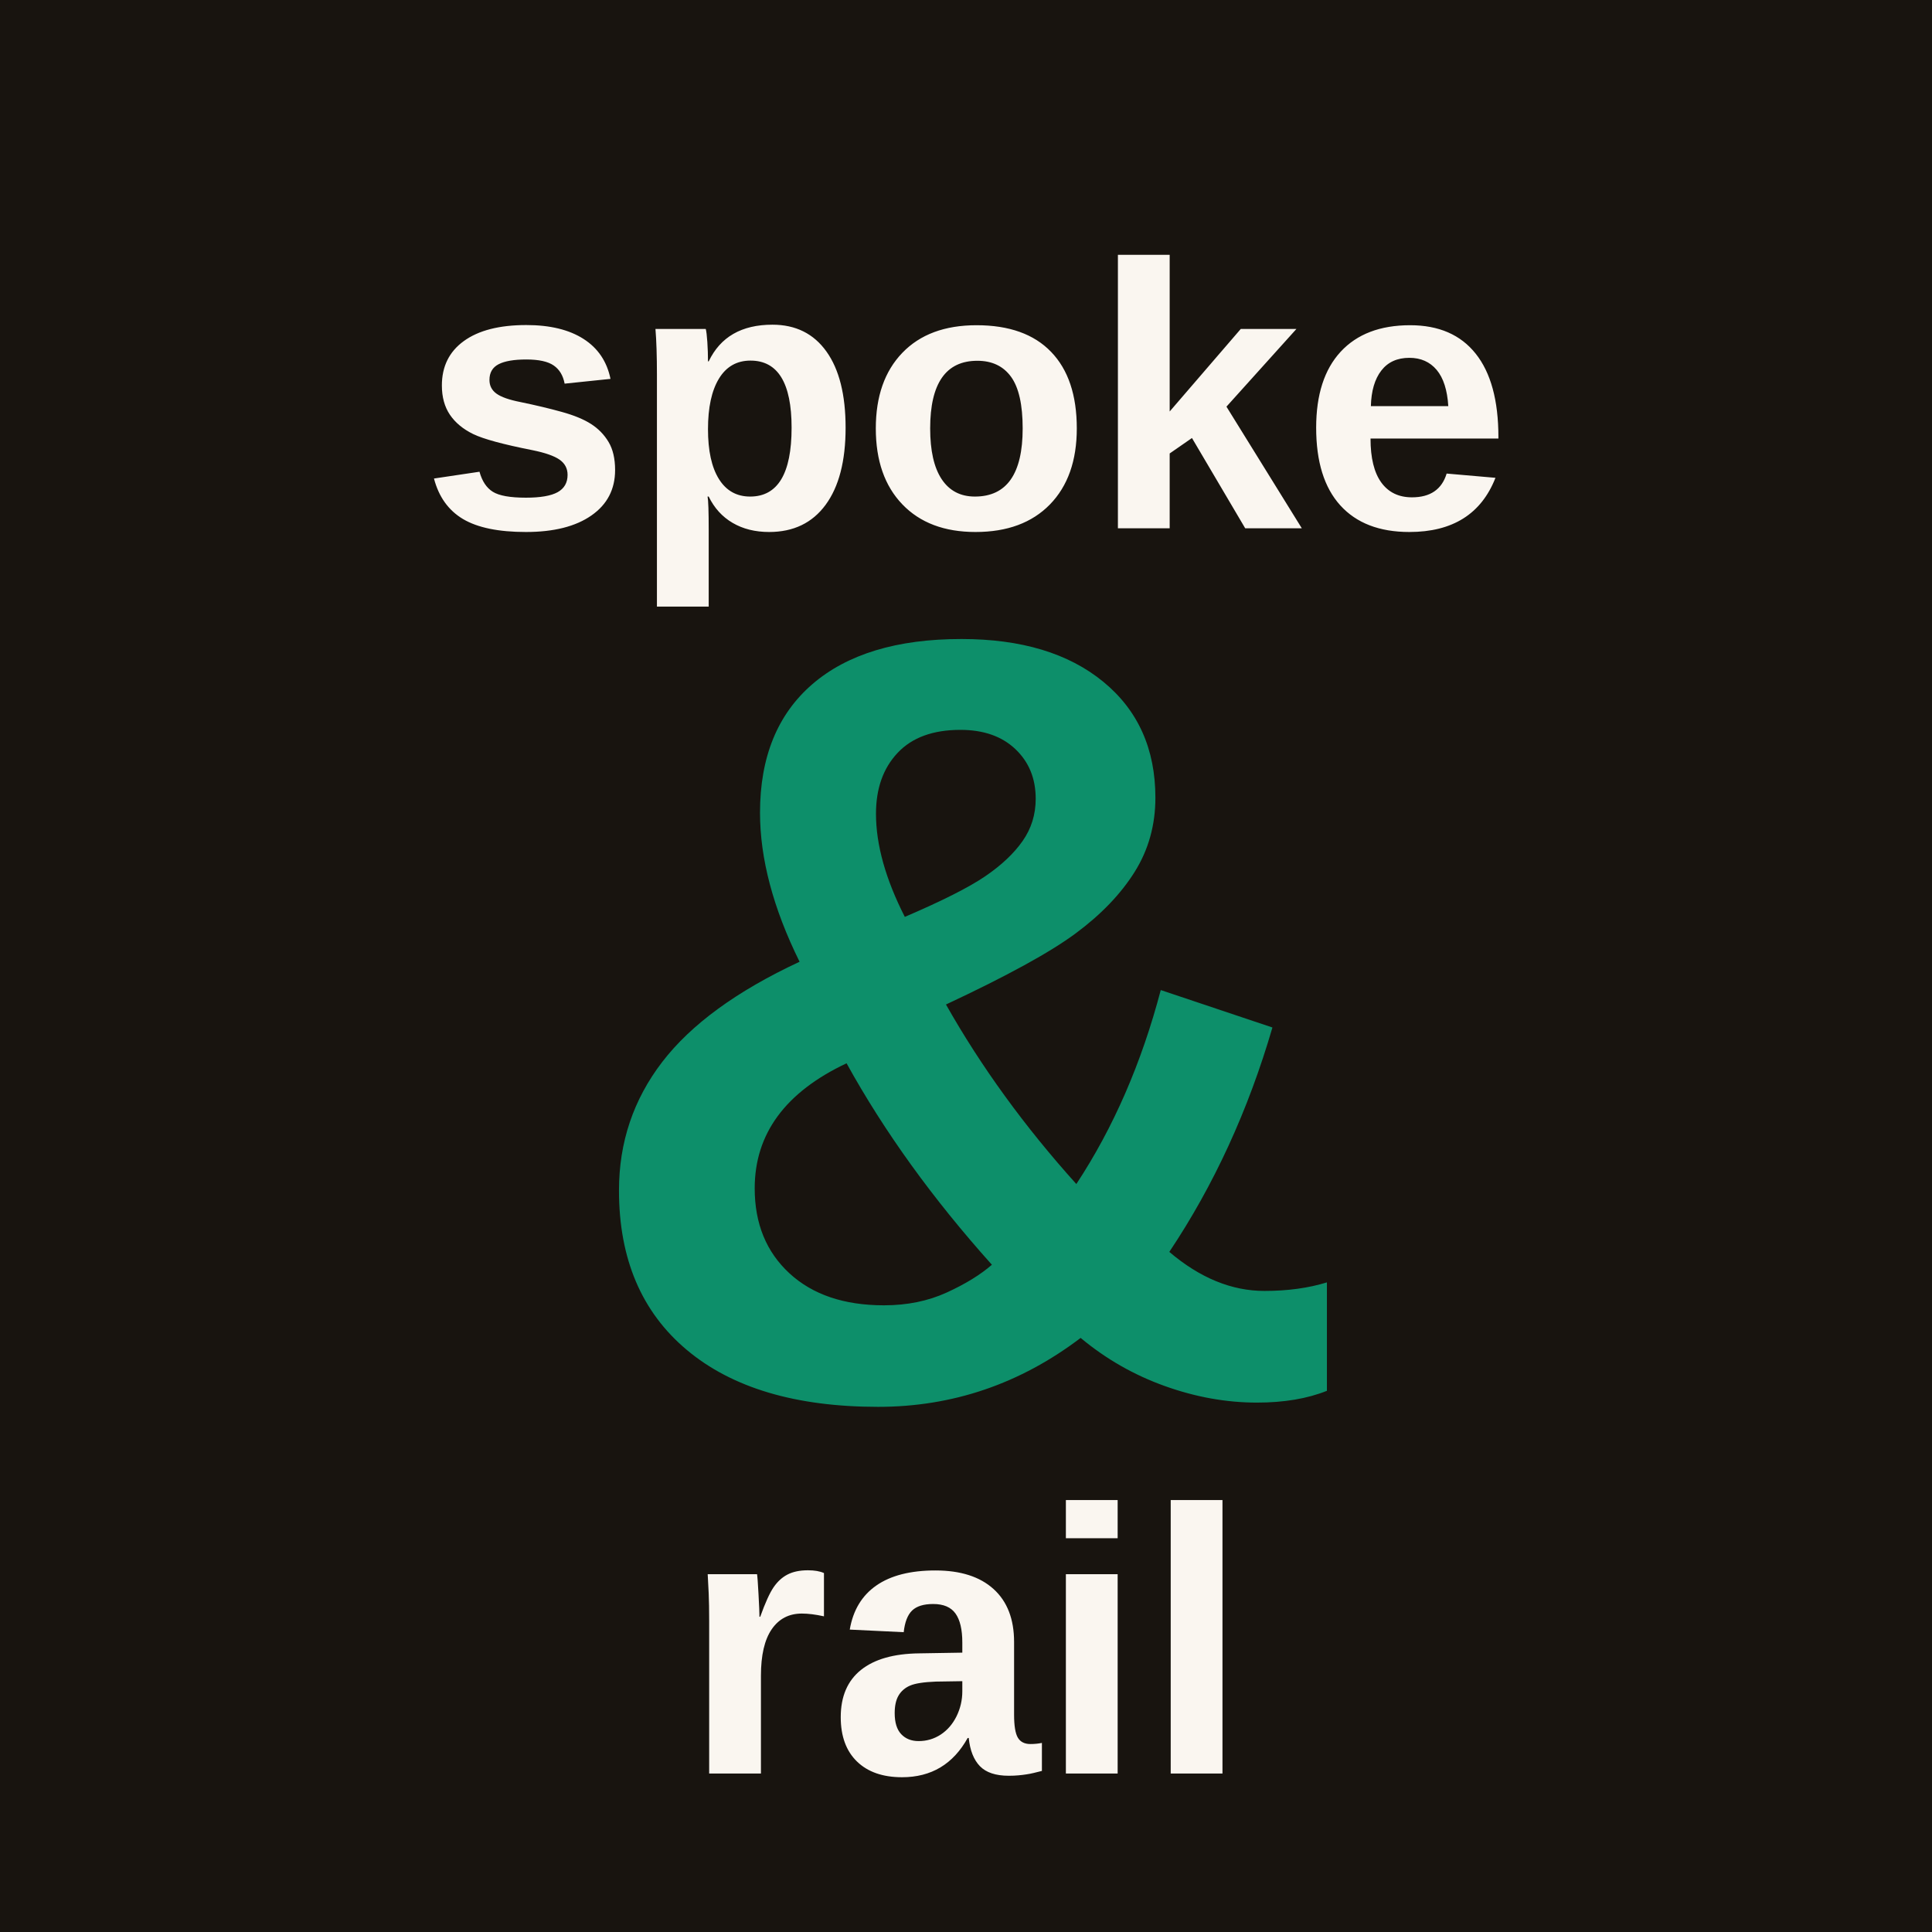
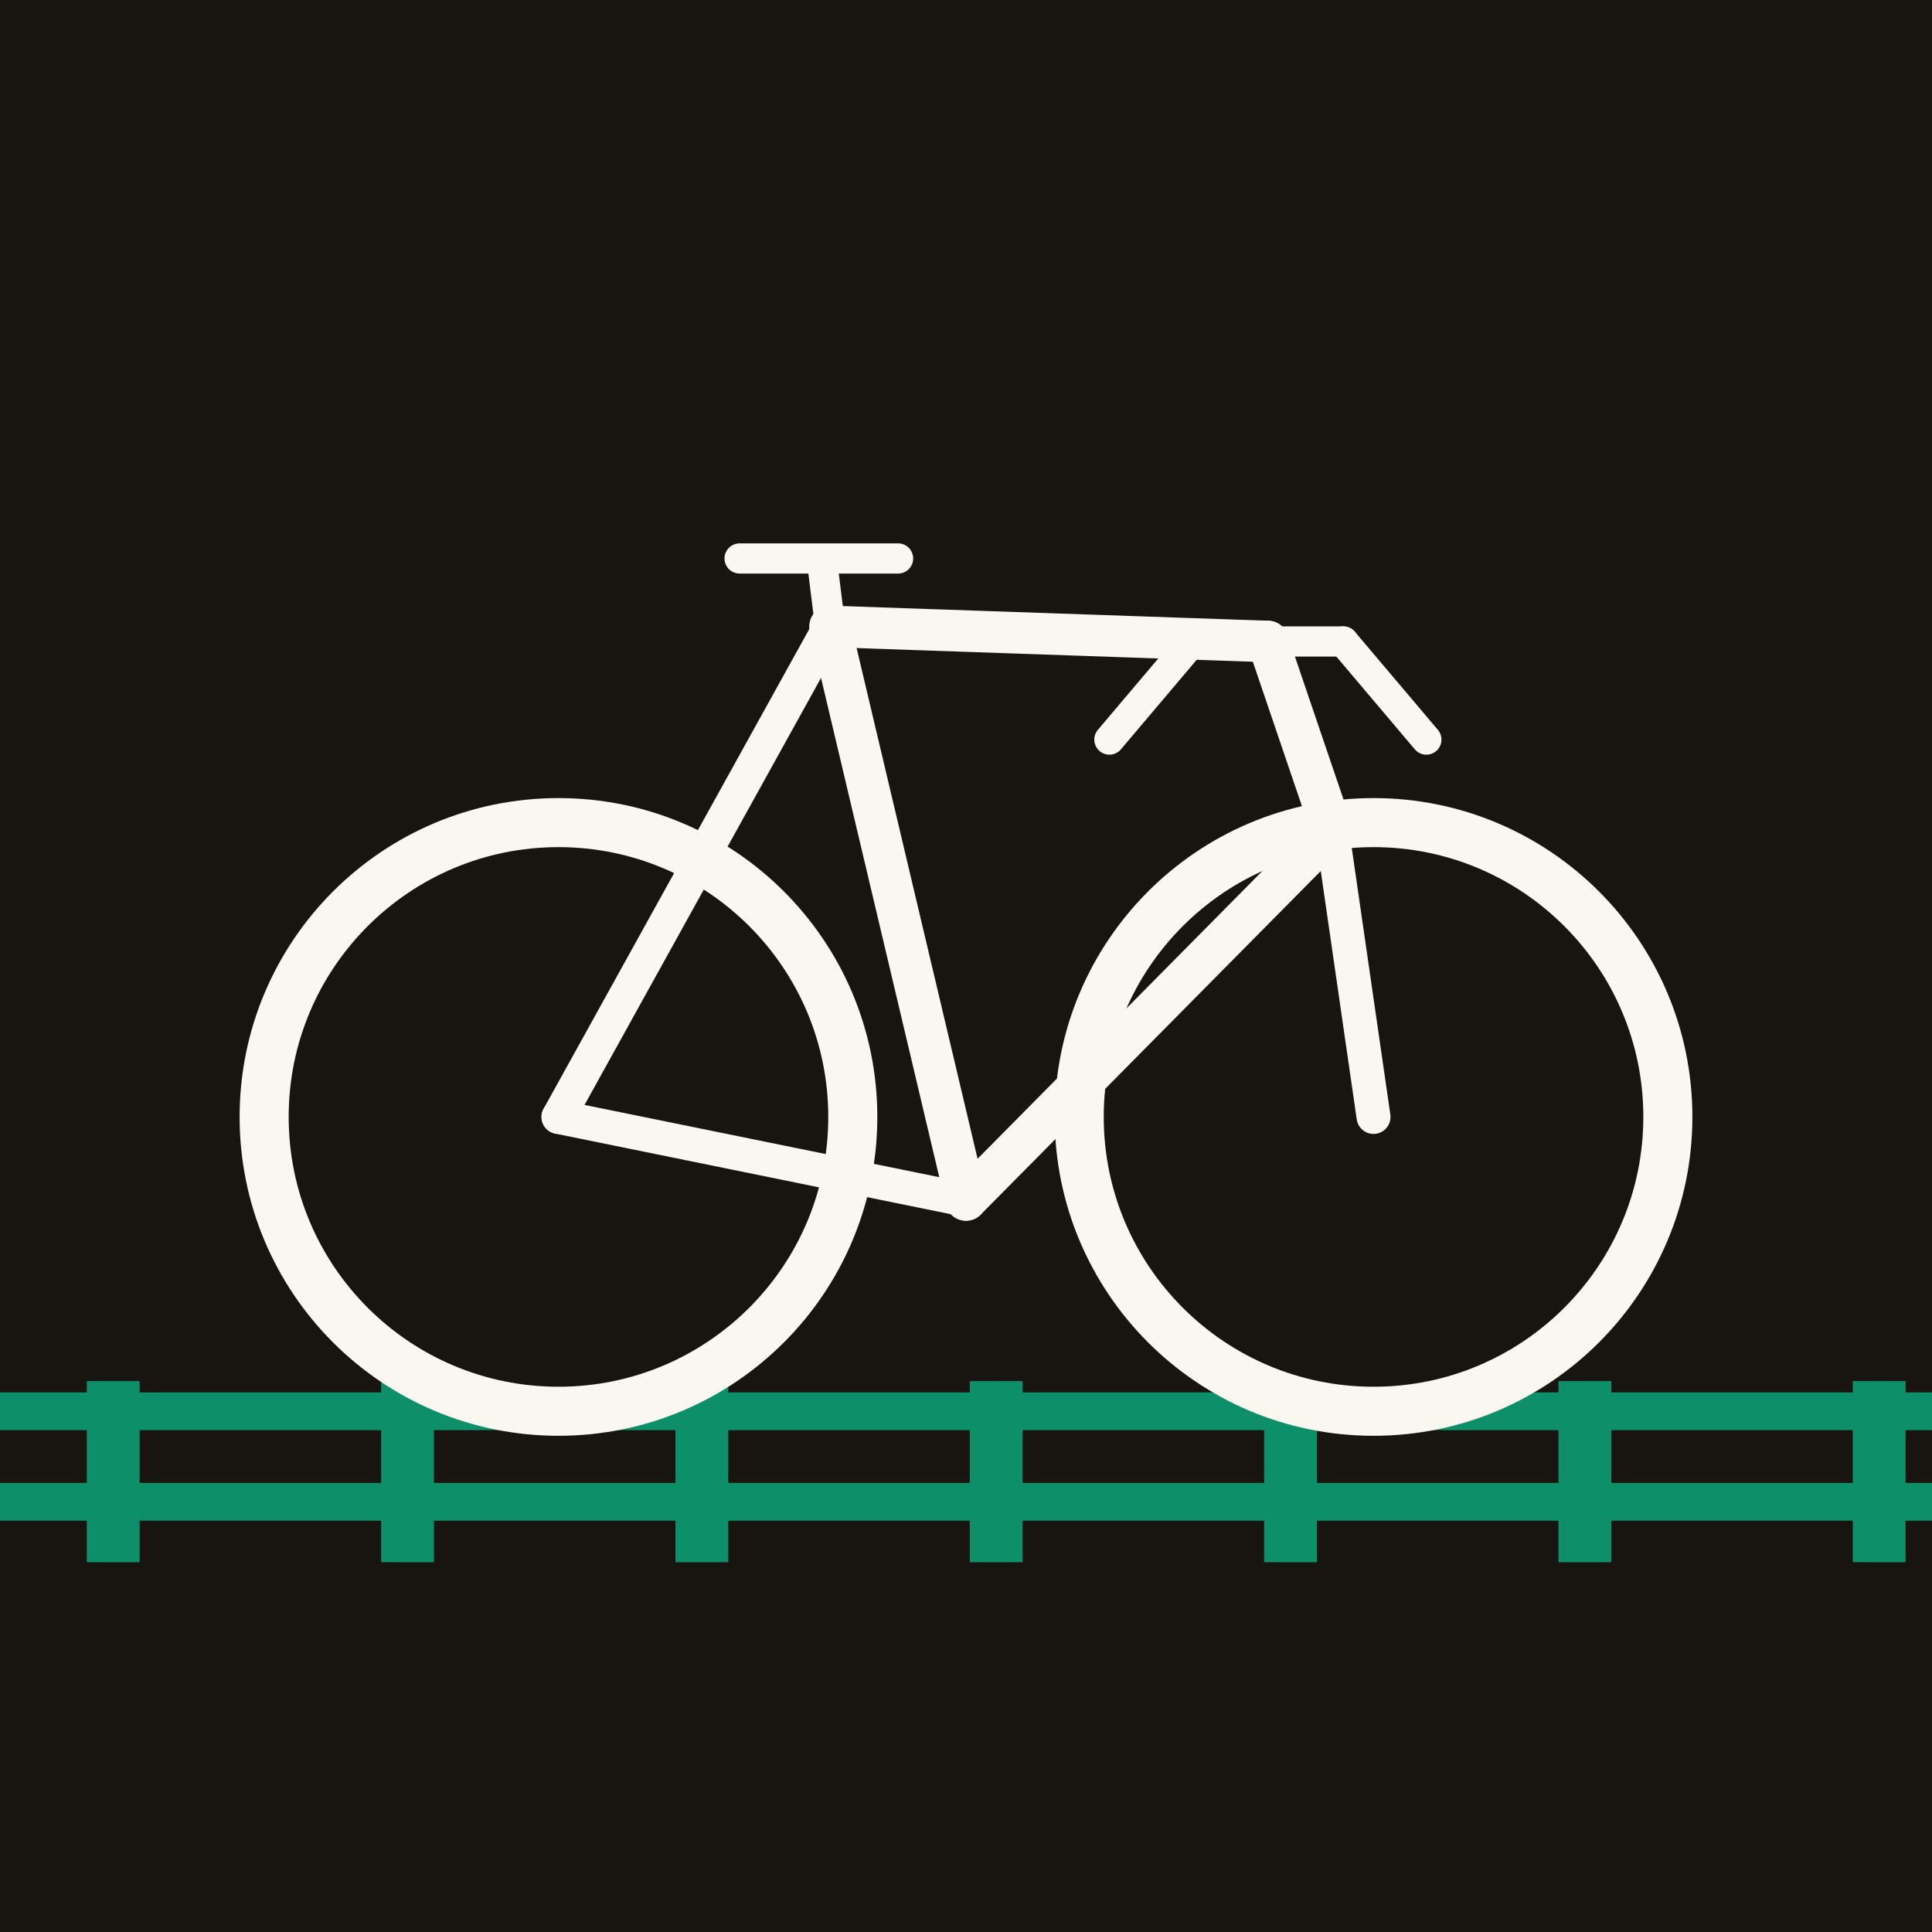
<svg xmlns="http://www.w3.org/2000/svg" viewBox="0 0 512 512">
  <rect width="512" height="512" fill="#18140f" />
-   <text x="256" y="140" font-family="Arial,sans-serif" font-size="100" font-weight="700" text-anchor="middle" fill="#faf6f0">spoke</text>
-   <text x="256" y="370" font-family="Arial,sans-serif" font-size="290" font-weight="700" text-anchor="middle" fill="#0d8f6a">&amp;</text>
-   <text x="256" y="470" font-family="Arial,sans-serif" font-size="100" font-weight="700" text-anchor="middle" fill="#faf6f0">rail</text>
+   <g stroke="#0d8f6a" stroke-width="14" stroke-linecap="butt">
+     <line x1="30" y1="366" x2="30" y2="414" />
+     <line x1="108" y1="366" x2="108" y2="414" />
+     <line x1="186" y1="366" x2="186" y2="414" />
+     <line x1="264" y1="366" x2="264" y2="414" />
+     <line x1="342" y1="366" x2="342" y2="414" />
+     <line x1="420" y1="366" x2="420" y2="414" />
+     <line x1="498" y1="366" x2="498" y2="414" />
+   </g>
+   <line x1="0" y1="374" x2="512" y2="374" stroke="#0d8f6a" stroke-width="10" />
+   <line x1="0" y1="398" x2="512" y2="398" stroke="#0d8f6a" stroke-width="10" />
+   <g stroke="#faf6f0" fill="none" stroke-linecap="round" stroke-linejoin="round">
+     <circle cx="148" cy="296" r="78" stroke-width="13" />
+     <circle cx="364" cy="296" r="78" stroke-width="13" />
+     <line x1="148" y1="296" x2="256" y2="318" stroke-width="9" />
+     <line x1="220" y1="166" x2="148" y2="296" stroke-width="9" />
+     <line x1="256" y1="318" x2="220" y2="166" stroke-width="11" />
+     <line x1="220" y1="166" x2="336" y2="170" stroke-width="11" />
+     <line x1="336" y1="170" x2="353" y2="220" stroke-width="11" />
+     <line x1="353" y1="220" x2="256" y2="318" stroke-width="11" />
+     <line x1="353" y1="220" x2="364" y2="296" stroke-width="9" />
+     <line x1="316" y1="170" x2="356" y2="170" stroke-width="8" />
+     <line x1="316" y1="170" x2="294" y2="196" stroke-width="8" />
+     <line x1="356" y1="170" x2="378" y2="196" stroke-width="8" />
+     <line x1="220" y1="166" x2="218" y2="150" stroke-width="8" />
+     <line x1="196" y1="148" x2="238" y2="148" stroke-width="8" />
+   </g>
</svg>
